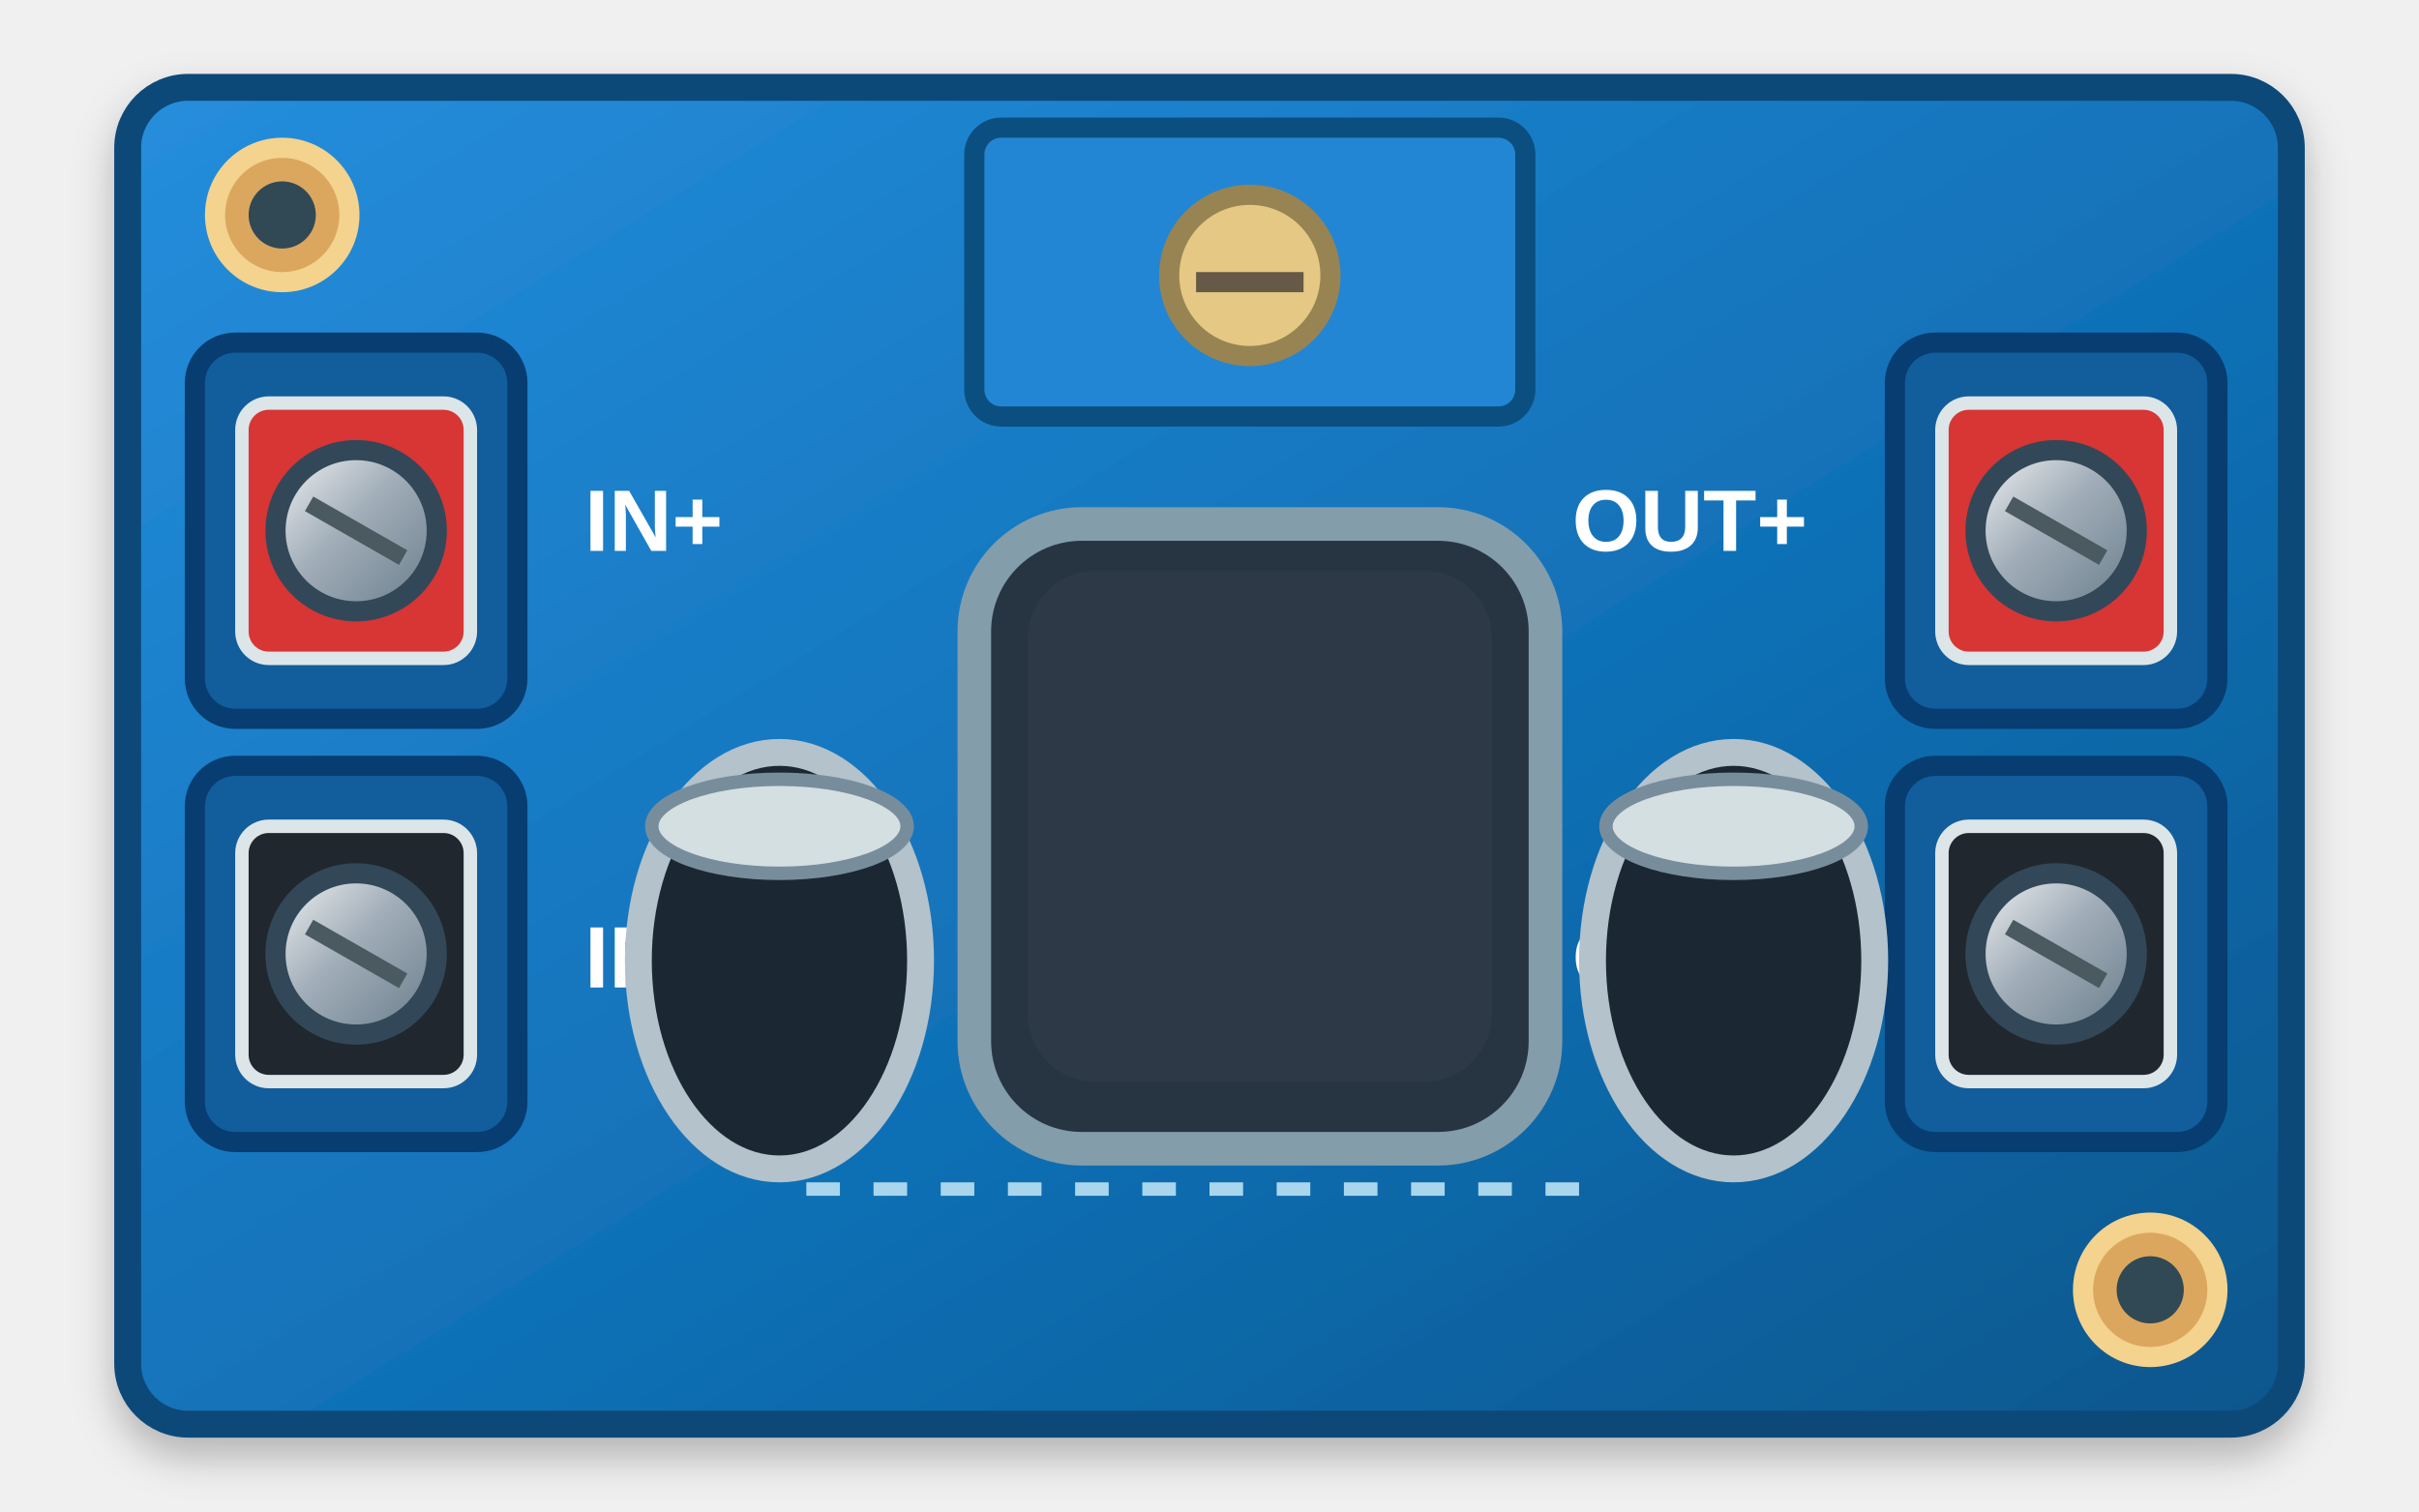
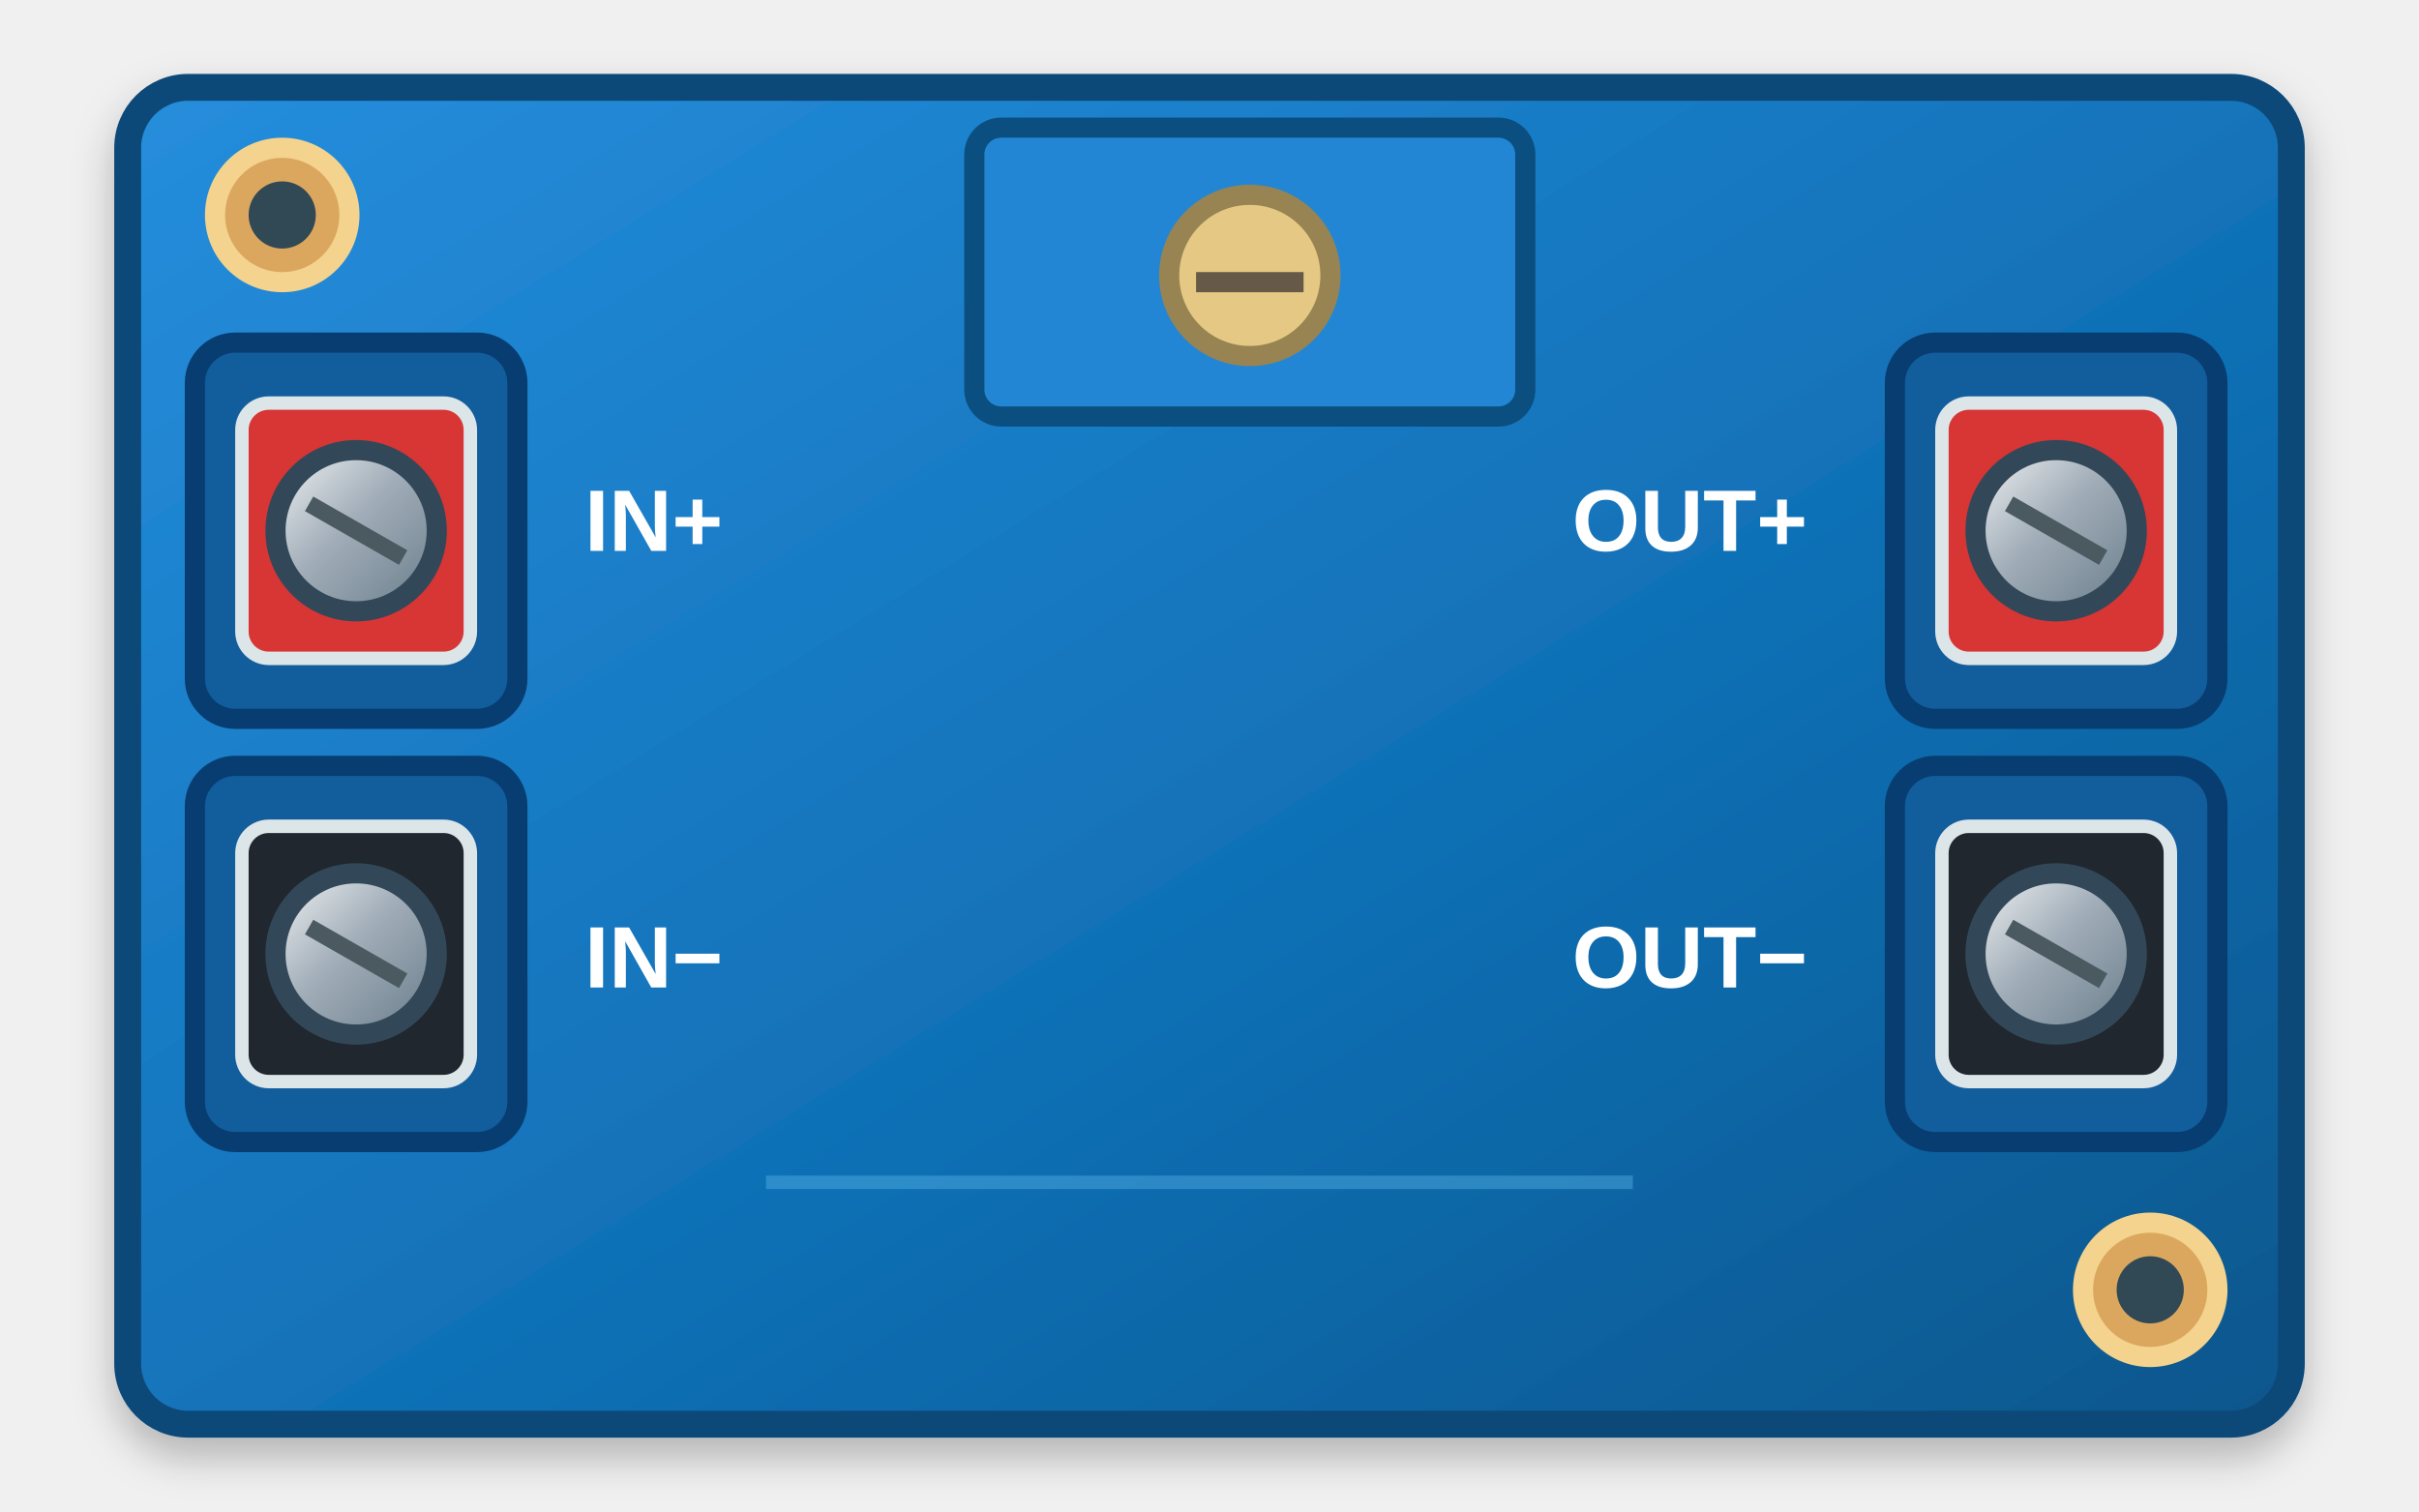
<svg xmlns="http://www.w3.org/2000/svg" viewBox="0 0 360 225" role="img" aria-labelledby="title desc">
  <defs>
    <linearGradient id="board" x1="0" y1="0" x2="1" y2="1">
      <stop stop-color="#268edd" />
      <stop offset=".55" stop-color="#1171b7" />
      <stop offset="1" stop-color="#07568c" />
    </linearGradient>
    <linearGradient id="s" x1="0" y1="0" x2="1" y2="1">
      <stop stop-color="#f3f5f5" />
      <stop offset=".45" stop-color="#a2aeb9" />
      <stop offset="1" stop-color="#687c8a" />
    </linearGradient>
    <filter id="shadow">
      <feDropShadow dx="0" dy="3" stdDeviation="3" flood-opacity=".25" />
    </filter>
  </defs>
  <rect x="19" y="13" width="322" height="199" rx="9" fill="url(#board)" stroke="#084878" stroke-width="4" filter="url(#shadow)" />
  <circle cx="42" cy="32" r="10" fill="#dba75e" stroke="#f3d38d" stroke-width="3" />
  <circle cx="42" cy="32" r="5" fill="#304954" />
  <circle cx="320" cy="192" r="10" fill="#dba75e" stroke="#f3d38d" stroke-width="3" />
  <circle cx="320" cy="192" r="5" fill="#304954" />
  <g id="inplus">
    <rect x="29" y="51" width="48" height="56" rx="6" fill="#125d9c" stroke="#073d71" stroke-width="3" />
    <rect x="36" y="60" width="34" height="38" rx="4" fill="#d83535" stroke="#dce5e8" stroke-width="2" />
    <circle cx="53" cy="79" r="12" fill="url(#s)" stroke="#324859" stroke-width="3" />
    <path d="M46 75l14 8" stroke="#4b5961" stroke-width="2.5" />
  </g>
  <g id="inminus">
    <rect x="29" y="114" width="48" height="56" rx="6" fill="#125d9c" stroke="#073d71" stroke-width="3" />
    <rect x="36" y="123" width="34" height="38" rx="4" fill="#20272e" stroke="#dce5e8" stroke-width="2" />
    <circle cx="53" cy="142" r="12" fill="url(#s)" stroke="#324859" stroke-width="3" />
    <path d="M46 138l14 8" stroke="#4b5961" stroke-width="2.5" />
  </g>
  <g id="outplus">
    <rect x="282" y="51" width="48" height="56" rx="6" fill="#125d9c" stroke="#073d71" stroke-width="3" />
    <rect x="289" y="60" width="34" height="38" rx="4" fill="#d83535" stroke="#dce5e8" stroke-width="2" />
    <circle cx="306" cy="79" r="12" fill="url(#s)" stroke="#324859" stroke-width="3" />
    <path d="M299 75l14 8" stroke="#4b5961" stroke-width="2.5" />
  </g>
  <g id="outminus">
    <rect x="282" y="114" width="48" height="56" rx="6" fill="#125d9c" stroke="#073d71" stroke-width="3" />
    <rect x="289" y="123" width="34" height="38" rx="4" fill="#20272e" stroke="#dce5e8" stroke-width="2" />
    <circle cx="306" cy="142" r="12" fill="url(#s)" stroke="#324859" stroke-width="3" />
    <path d="M299 138l14 8" stroke="#4b5961" stroke-width="2.5" />
  </g>
  <g font-family="Arial,sans-serif" font-size="13" font-weight="bold" fill="#fff">
    <text x="87" y="82">IN+</text>
    <text x="87" y="147">IN−</text>
    <text x="269" y="82" text-anchor="end">OUT+</text>
    <text x="269" y="147" text-anchor="end">OUT−</text>
  </g>
  <rect x="145" y="19" width="82" height="43" rx="4" fill="#2286d4" stroke="#0b4f80" stroke-width="3" />
  <circle cx="186" cy="41" r="12" fill="#e5c883" stroke="#978452" stroke-width="3" />
  <path d="M178 42h16" stroke="#665947" stroke-width="3" />
-   <rect x="145" y="78" width="85" height="93" rx="16" fill="#273543" stroke="#839dab" stroke-width="5" />
-   <rect x="153" y="85" width="69" height="76" rx="10" fill="#2d3946" />
-   <ellipse cx="116" cy="143" rx="21" ry="31" fill="#1b2833" stroke="#b3c2cb" stroke-width="4" />
-   <ellipse cx="116" cy="123" rx="19" ry="7" fill="#d4dfe1" stroke="#788d9c" stroke-width="2" />
-   <ellipse cx="258" cy="143" rx="21" ry="31" fill="#1b2833" stroke="#b3c2cb" stroke-width="4" />
-   <ellipse cx="258" cy="123" rx="19" ry="7" fill="#d4dfe1" stroke="#788d9c" stroke-width="2" />
-   <path d="M120 177H235" stroke="#a9d6ec" stroke-width="2" stroke-dasharray="5 5" />
+   <path d="M114 176H243" stroke="#58b2e5" stroke-width="2" opacity=".43" />
</svg>
